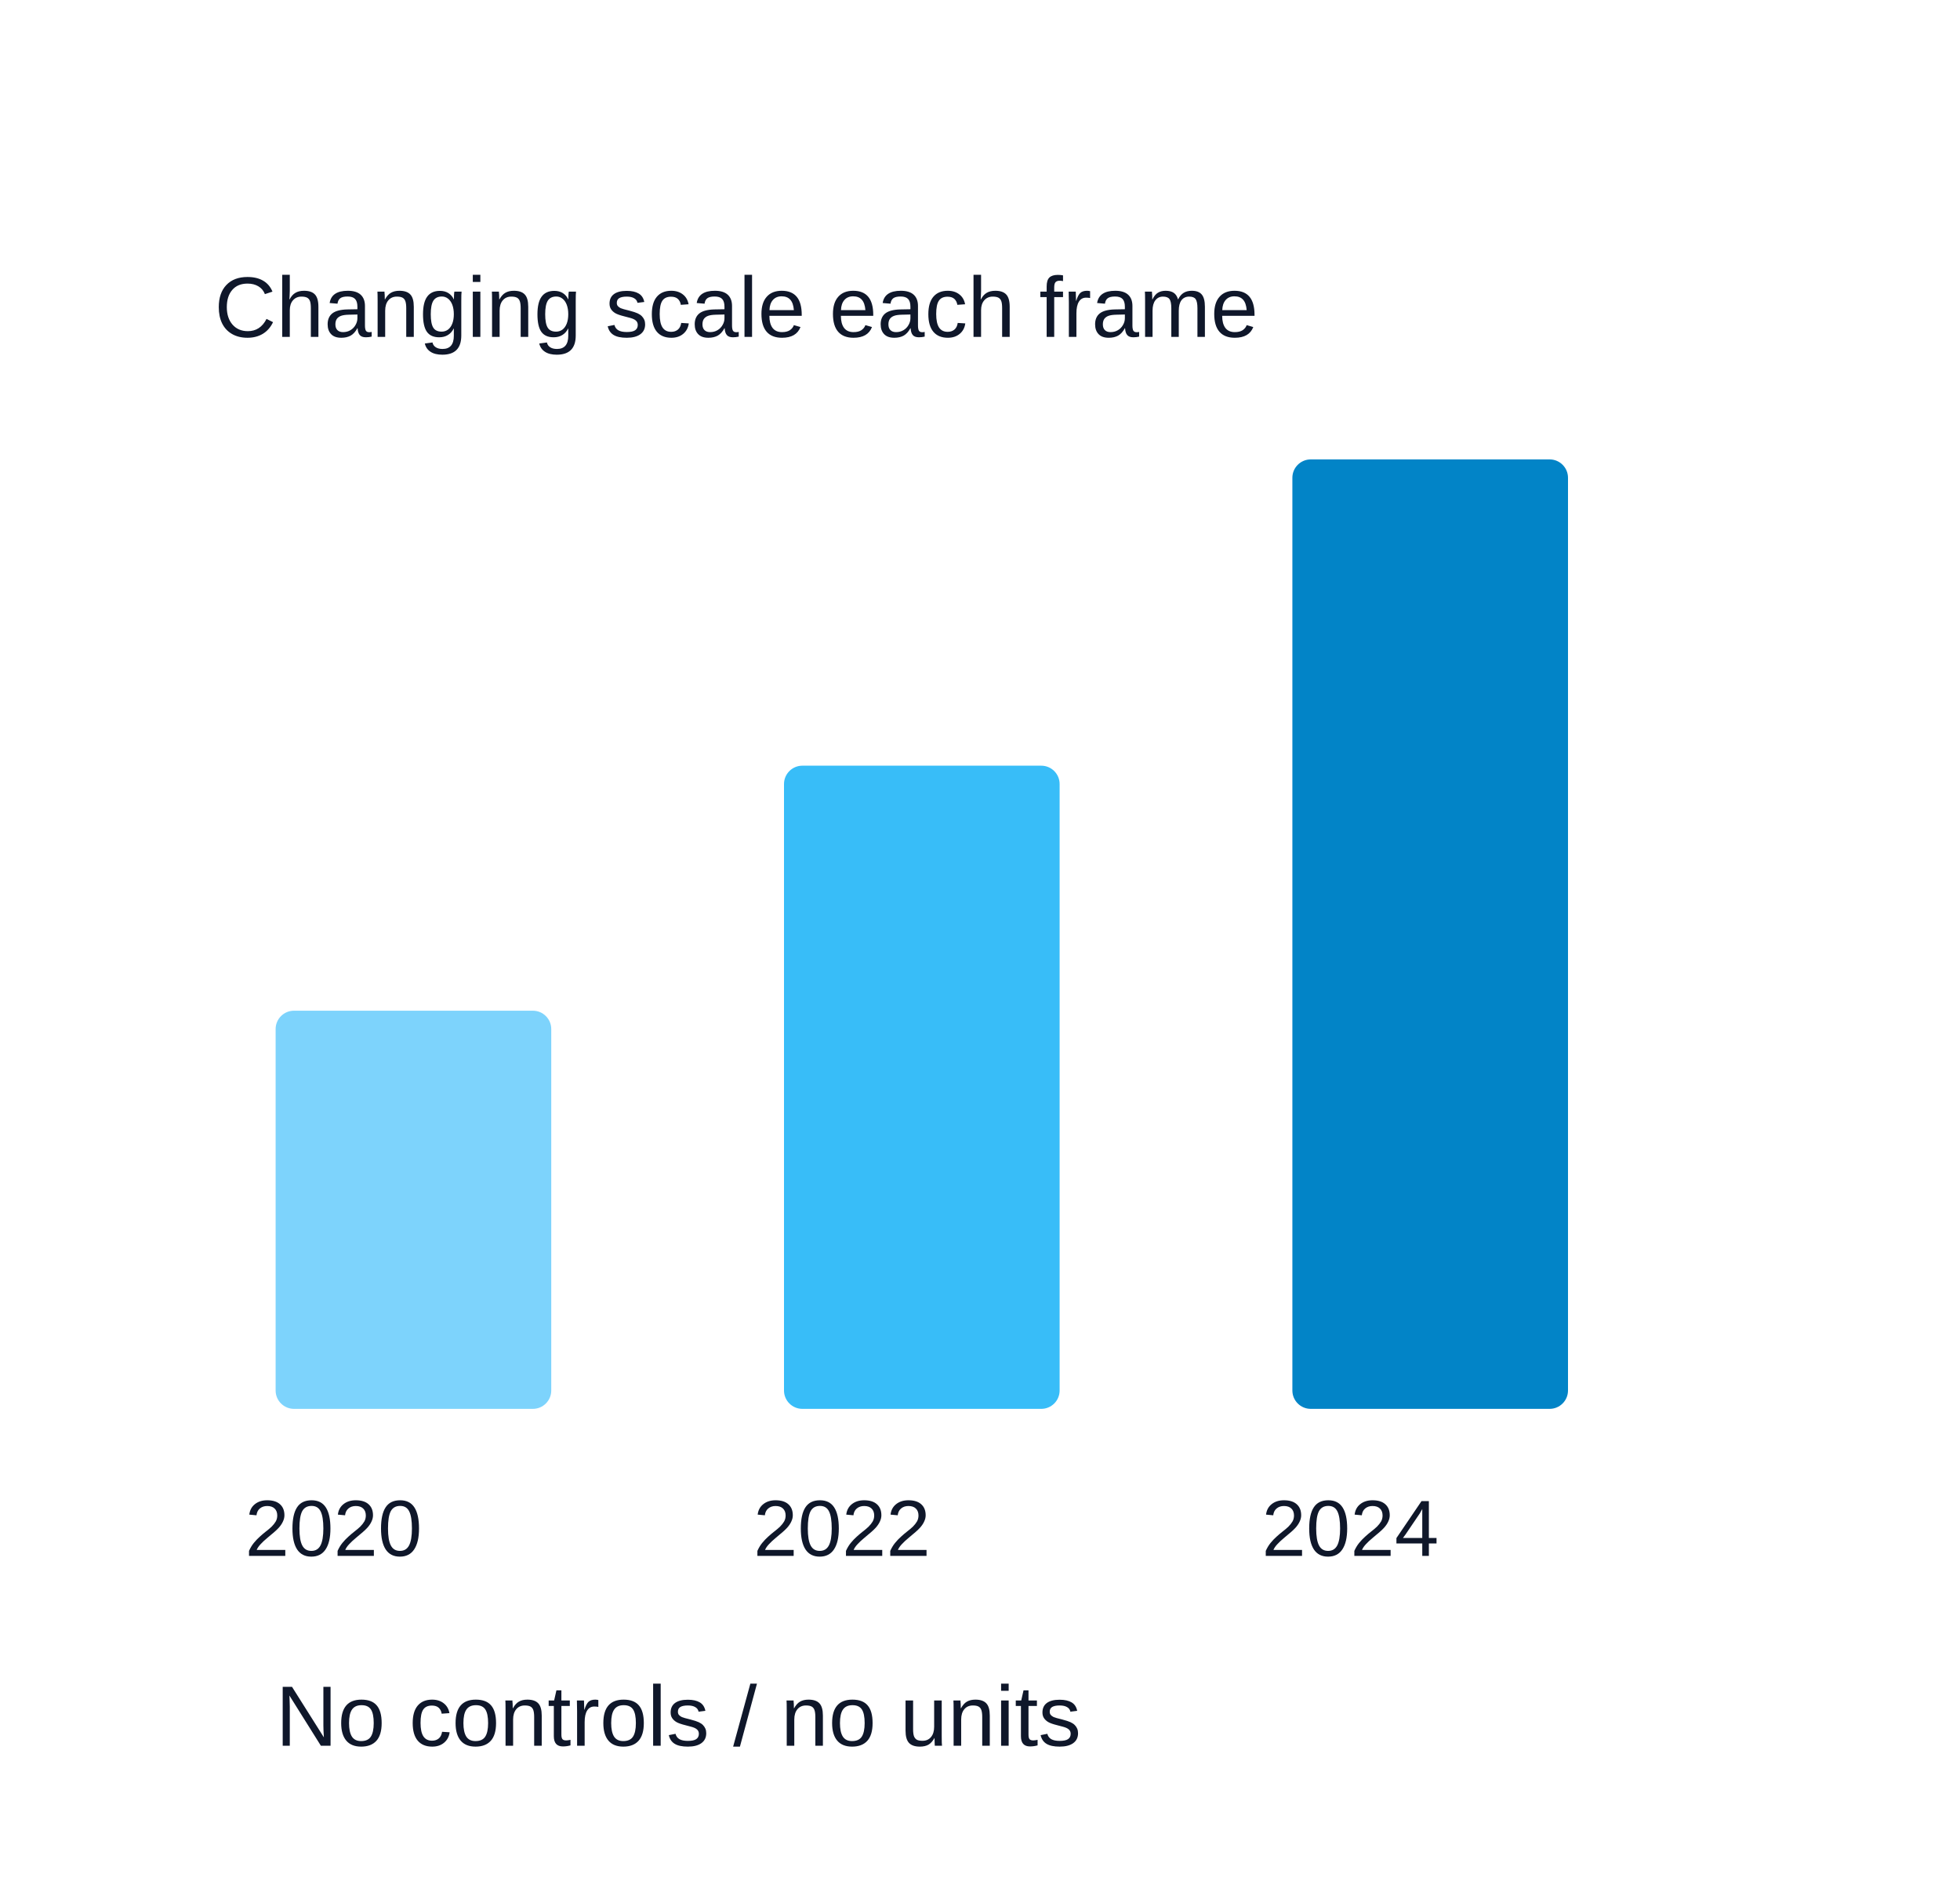
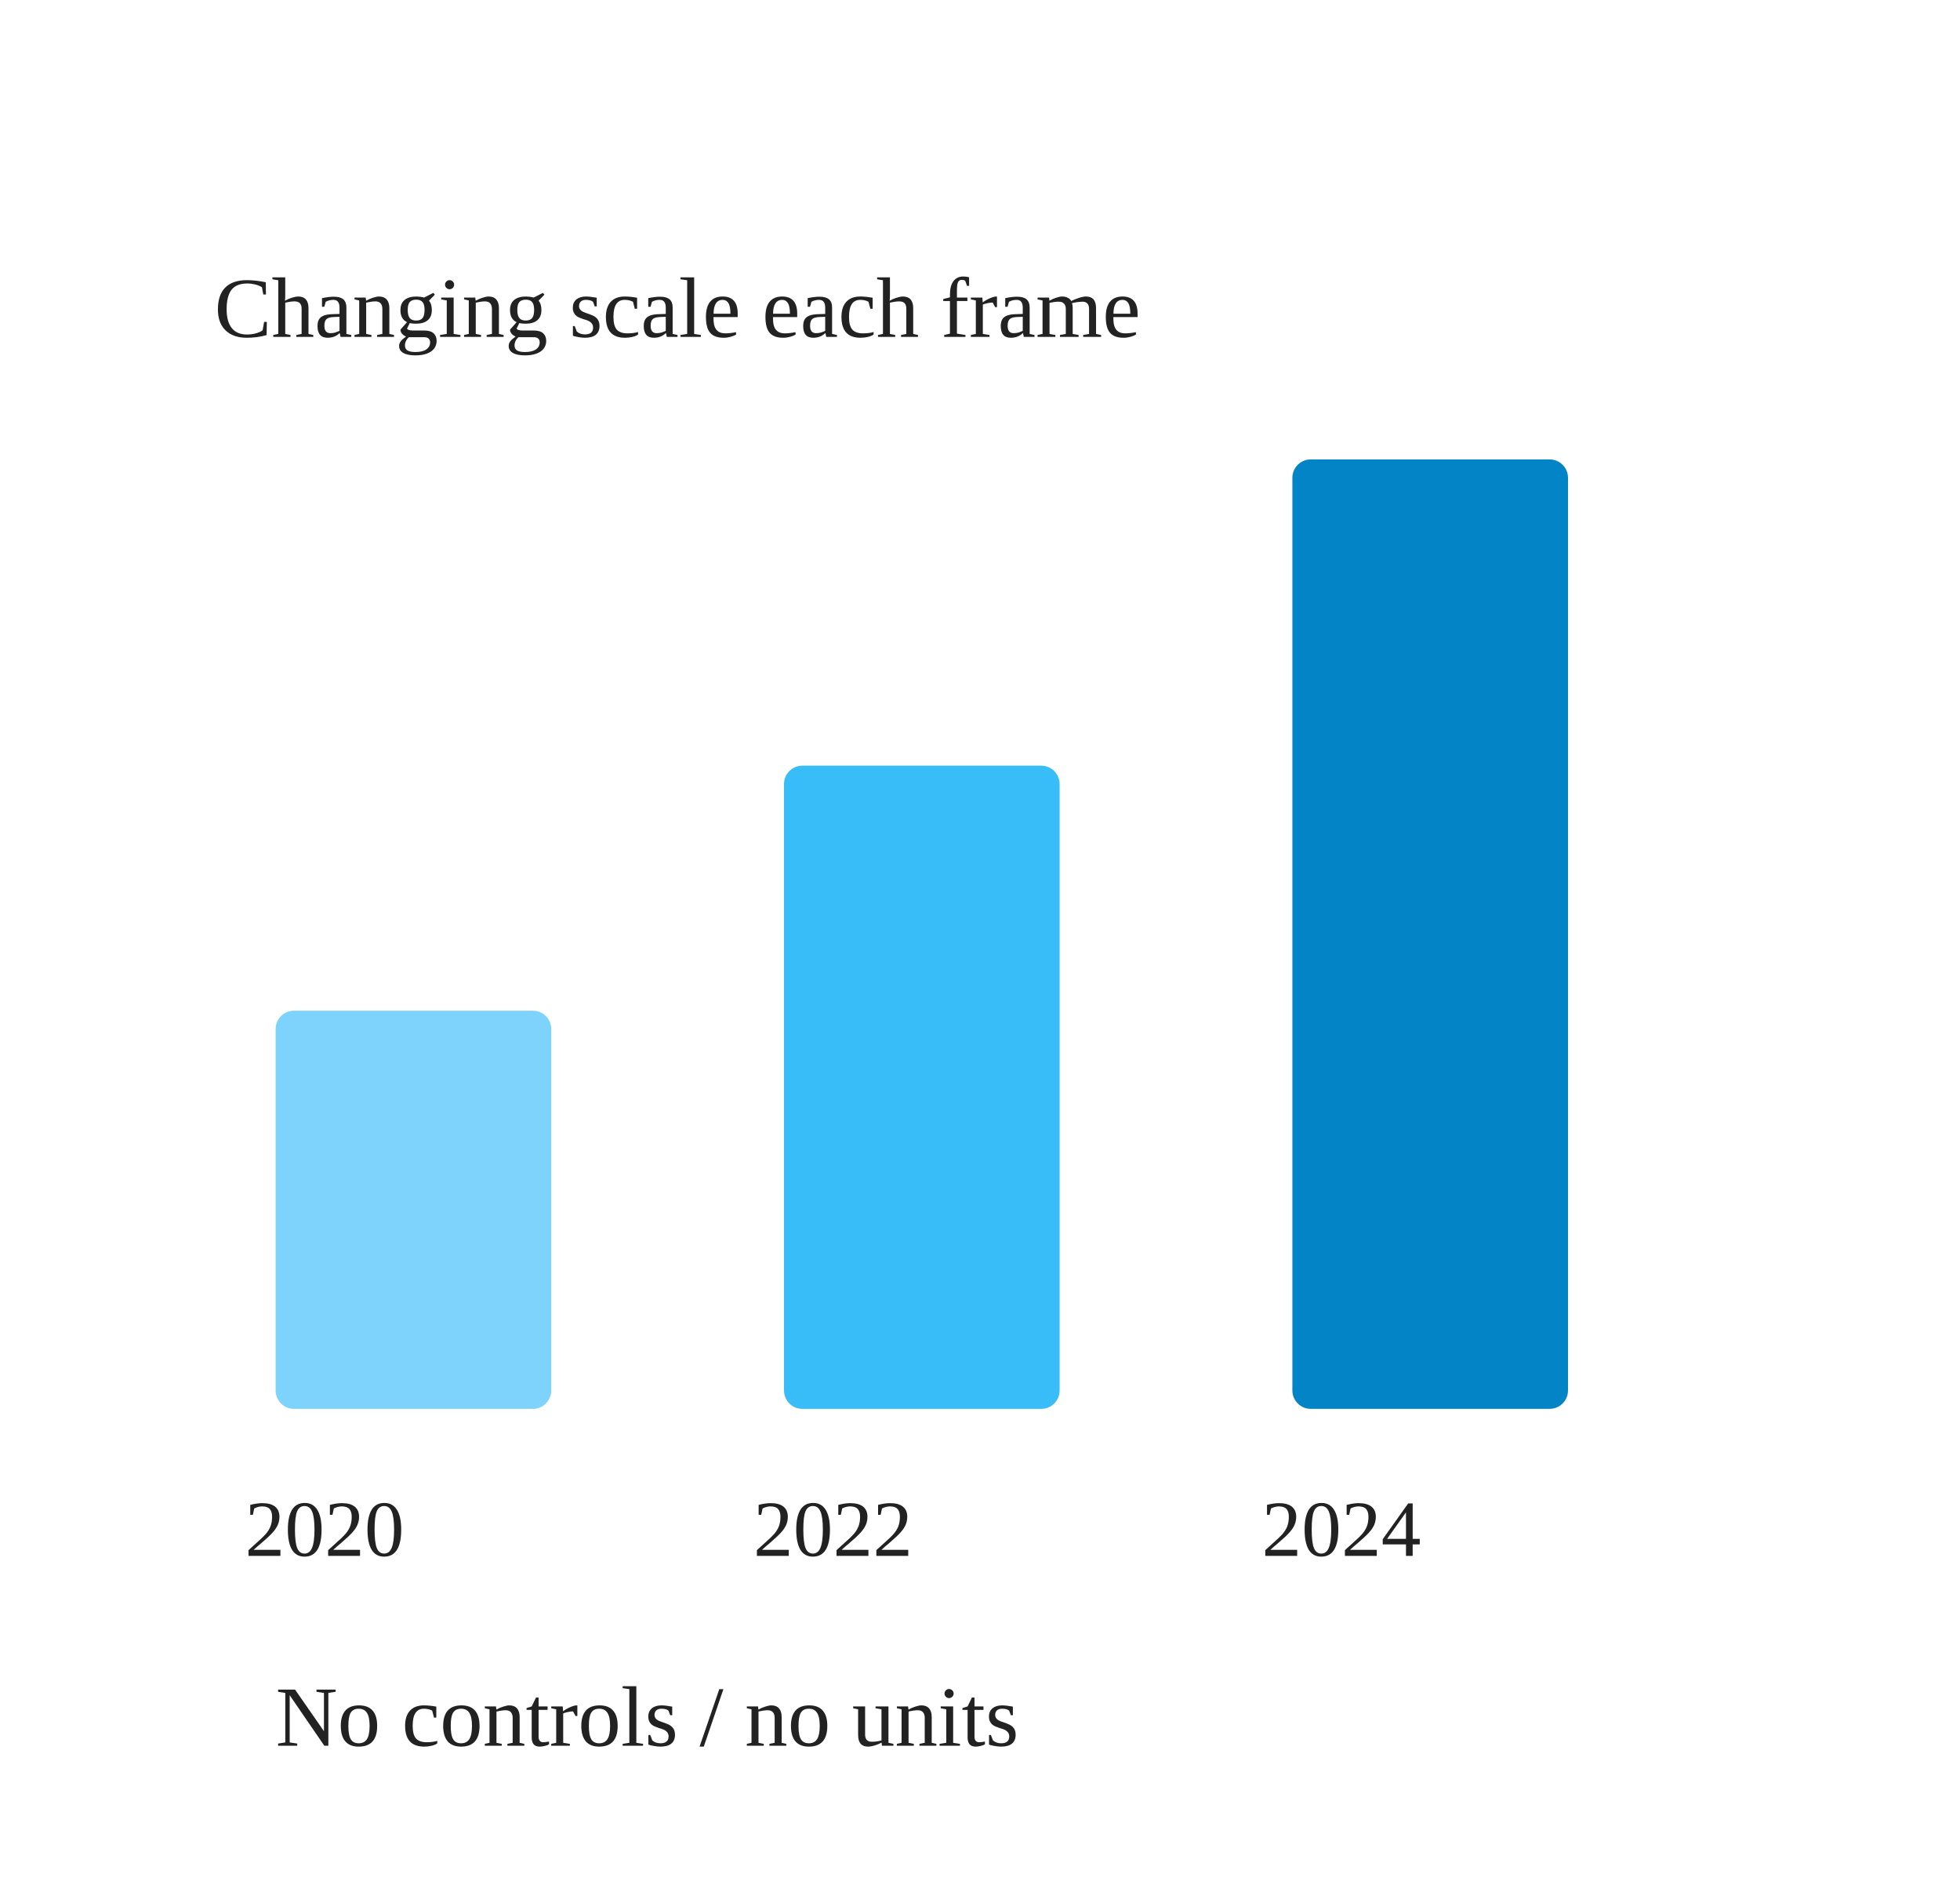
- <svg xmlns="http://www.w3.org/2000/svg" viewBox="0 0 320 310" role="img" aria-label="Lesson 12: design problem">
-   <style>text{font-family:Arial,sans-serif;fill:#0f172a}svg{background:#f8fafc}</style>
+ <svg xmlns="http://www.w3.org/2000/svg" viewBox="0 0 320 310" class="rich-figure" role="img" aria-label="Lesson 12: design problem">
+   <style>.rich-figure text{font-family:var(--km-stack,'Battambang',sans-serif);fill:var(--md-default-fg-color,#222)}</style>
  <rect x="45" y="165" width="45" height="65" fill="#7dd3fc" stroke="none" rx="3" />
  <text x="40" y="254" font-size="13">2020</text>
  <rect x="128" y="125" width="45" height="105" fill="#38bdf8" stroke="none" rx="3" />
  <text x="123" y="254" font-size="13">2022</text>
  <rect x="211" y="75" width="45" height="155" fill="#0284c7" stroke="none" rx="3" />
  <text x="206" y="254" font-size="13">2024</text>
  <text x="35" y="55" font-size="14">Changing scale each frame</text>
  <text x="45" y="285" font-size="14">No controls / no units</text>
</svg>
